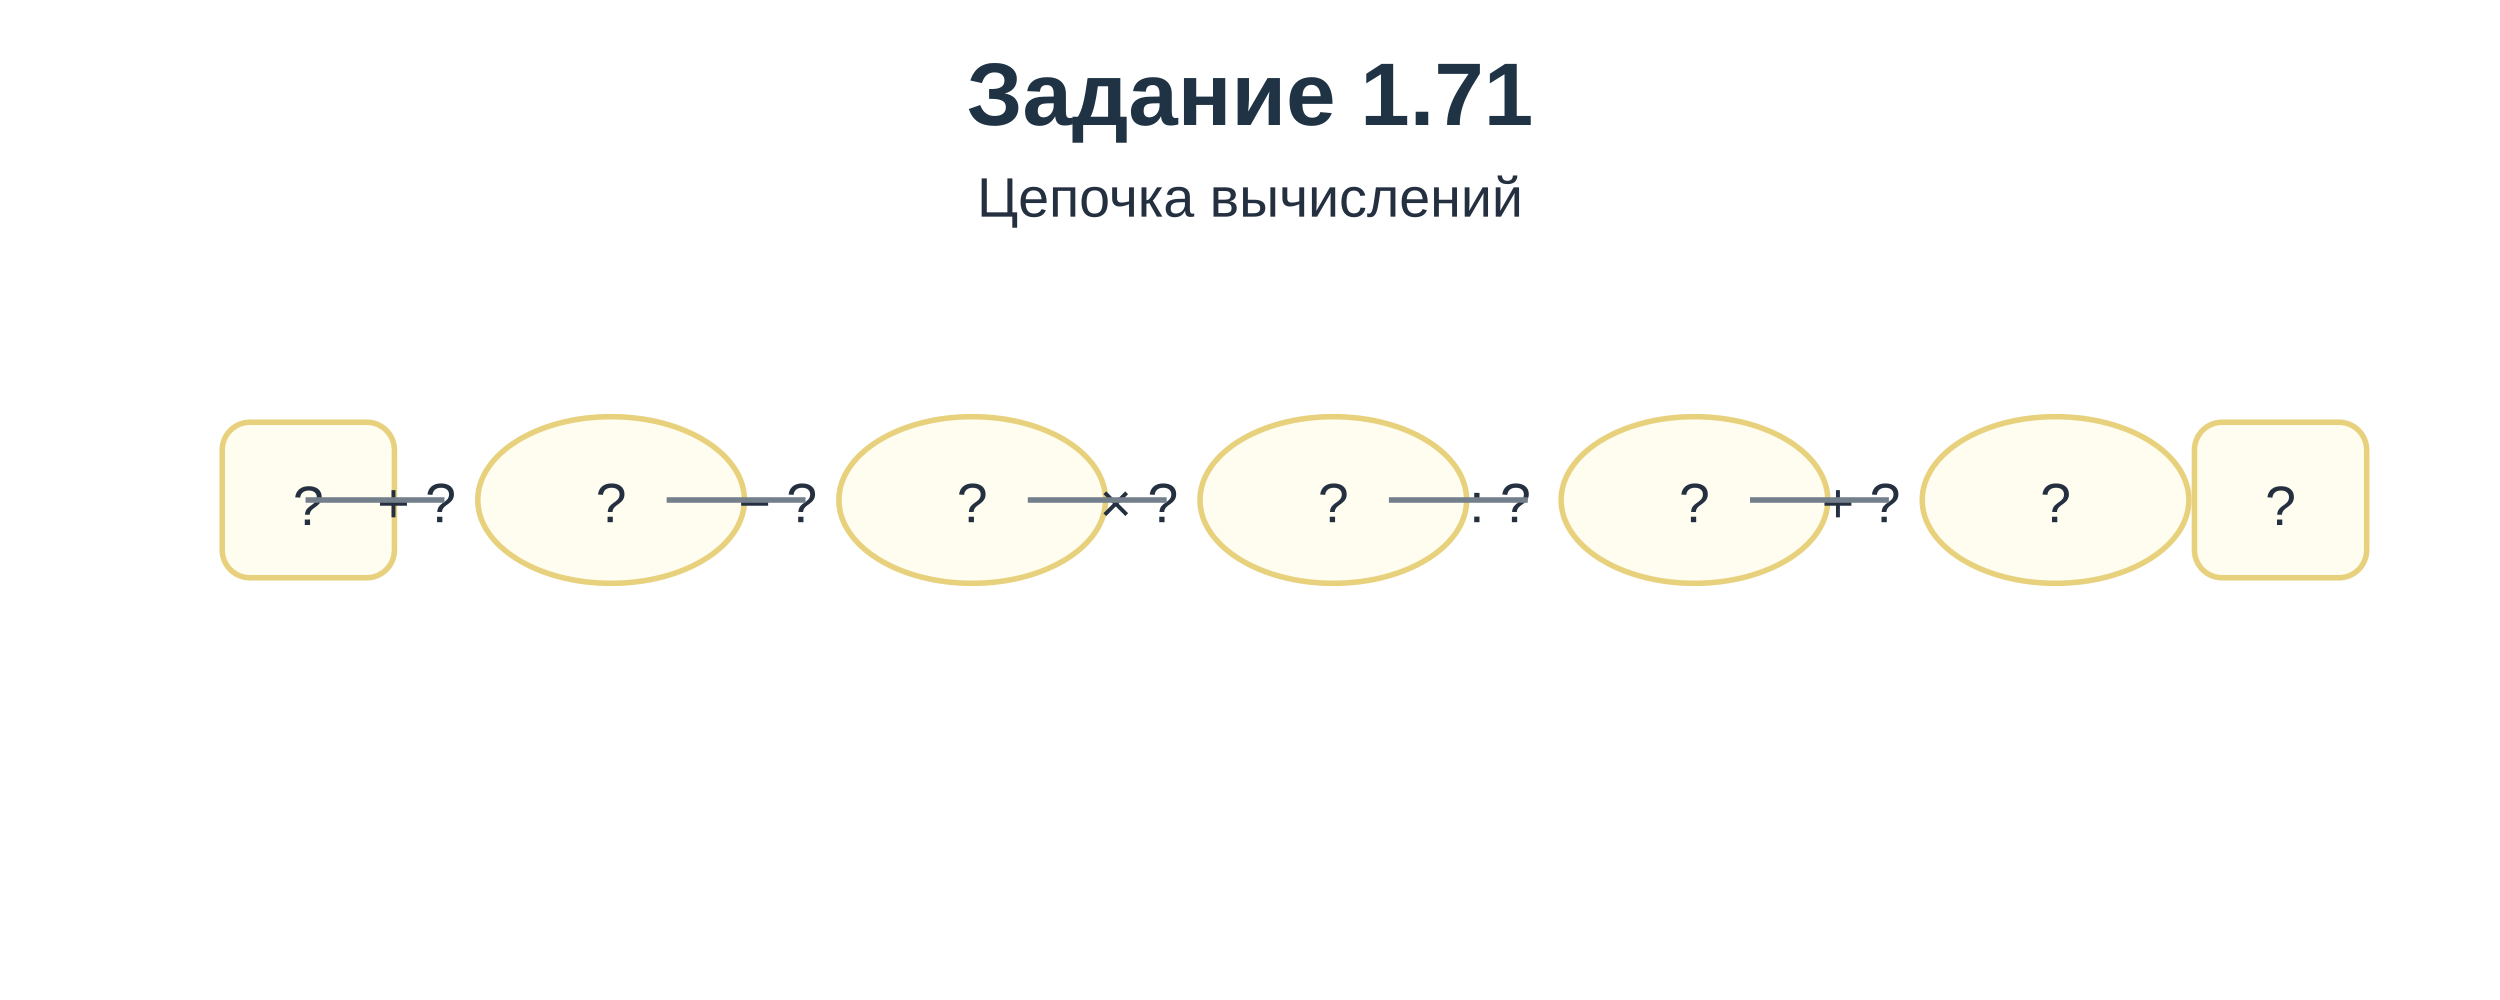
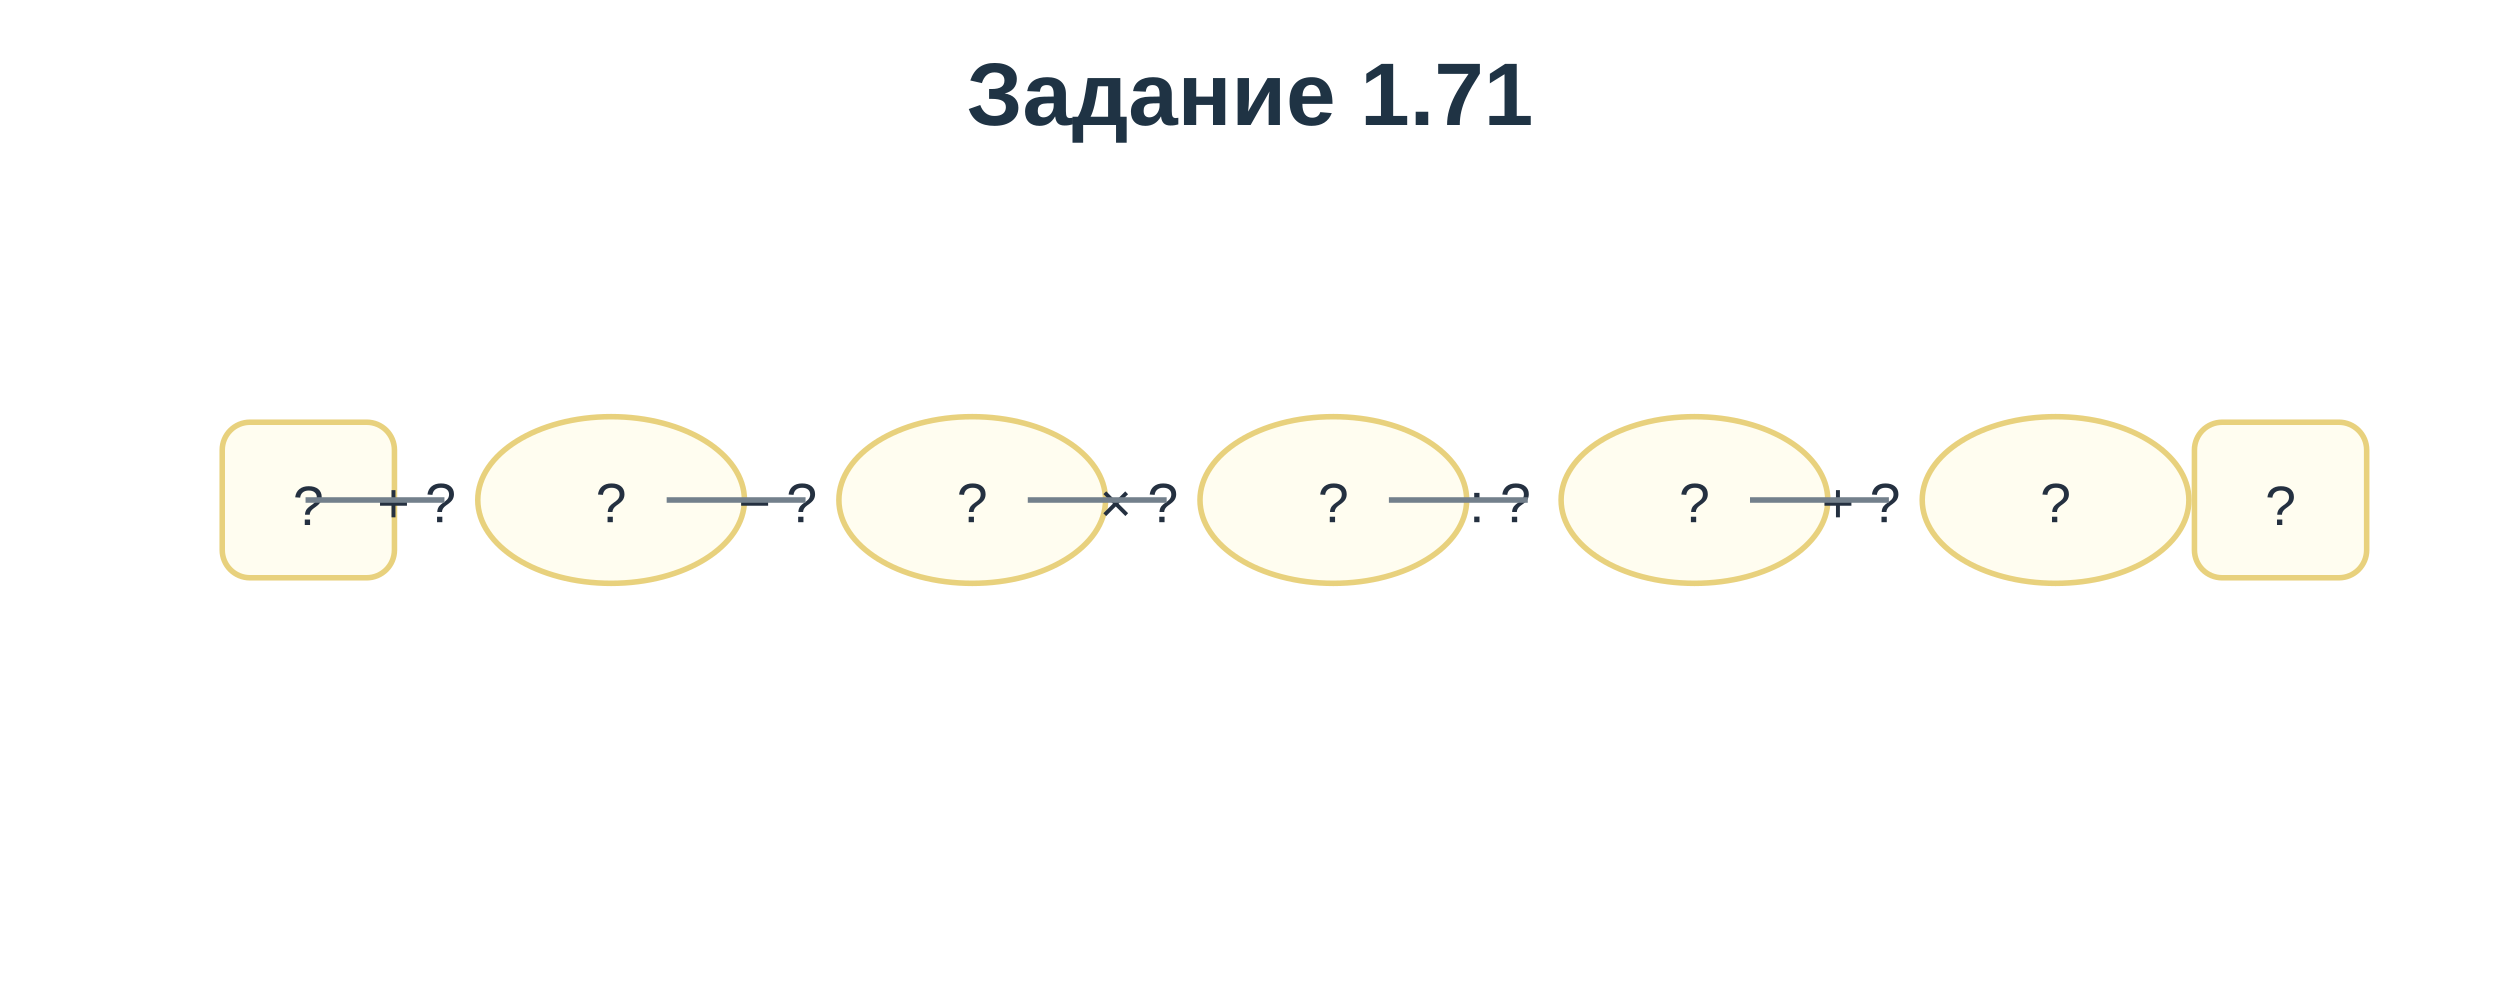
<svg xmlns="http://www.w3.org/2000/svg" width="900" height="360" viewBox="0 0 900 360" role="img">
  <style>
  .bg{fill:#ffffff}
  .card{fill:#ffffff;stroke:#d5e3ee;stroke-width:2}
  .head{fill:#eaf6ff;stroke:#b7d7ee;stroke-width:1.5}
  .grid{stroke:#b7c7d4;stroke-width:1.4}
  .axis{stroke:#37a6d6;stroke-width:4;stroke-linecap:round}
  .line{stroke:#2aa879;stroke-width:4;stroke-linecap:round;fill:none}
  .pink{stroke:#d66bb6;stroke-width:4;stroke-linecap:round;fill:none}
  .thin{stroke:#73808c;stroke-width:2;fill:none}
  .txt{font-family:Arial, sans-serif;font-size:26px;fill:#243040}
  .small{font-family:Arial, sans-serif;font-size:20px;fill:#243040}
  .tiny{font-family:Arial, sans-serif;font-size:16px;fill:#243040}
  .title{font-family:Arial, sans-serif;font-size:32px;font-weight:700;fill:#1f3344}
  .dot{fill:#243040}
  .box{fill:#fef9db;stroke:#e8d17d;stroke-width:2}
  .blank{fill:#fffdf0;stroke:#e8d17d;stroke-width:2}
</style>
  <rect class="bg" width="100%" height="100%" />
  <text x="450" y="45" text-anchor="middle" class="title">Задание 1.71</text>
-   <text x="450" y="78" text-anchor="middle" class="small">Цепочка вычислений</text>
  <rect x="80" y="152" width="62" height="56" rx="10" class="blank" />
  <text x="111" y="189" text-anchor="middle" class="small">?</text>
  <text x="150" y="188" text-anchor="middle" class="small">+ ?</text>
  <ellipse cx="220" cy="180" rx="48" ry="30" class="blank" />
  <text x="220" y="188" text-anchor="middle" class="small">?</text>
  <line x1="110" y1="180" x2="160" y2="180" class="thin" />
  <text x="280" y="188" text-anchor="middle" class="small">− ?</text>
  <ellipse cx="350" cy="180" rx="48" ry="30" class="blank" />
  <text x="350" y="188" text-anchor="middle" class="small">?</text>
  <line x1="240" y1="180" x2="290" y2="180" class="thin" />
  <text x="410" y="188" text-anchor="middle" class="small">× ?</text>
  <ellipse cx="480" cy="180" rx="48" ry="30" class="blank" />
  <text x="480" y="188" text-anchor="middle" class="small">?</text>
  <line x1="370" y1="180" x2="420" y2="180" class="thin" />
  <text x="540" y="188" text-anchor="middle" class="small">: ?</text>
  <ellipse cx="610" cy="180" rx="48" ry="30" class="blank" />
  <text x="610" y="188" text-anchor="middle" class="small">?</text>
  <line x1="500" y1="180" x2="550" y2="180" class="thin" />
  <text x="670" y="188" text-anchor="middle" class="small">+ ?</text>
  <ellipse cx="740" cy="180" rx="48" ry="30" class="blank" />
  <text x="740" y="188" text-anchor="middle" class="small">?</text>
  <line x1="630" y1="180" x2="680" y2="180" class="thin" />
  <rect x="790" y="152" width="62" height="56" rx="10" class="blank" />
  <text x="821" y="189" text-anchor="middle" class="small">?</text>
</svg>
